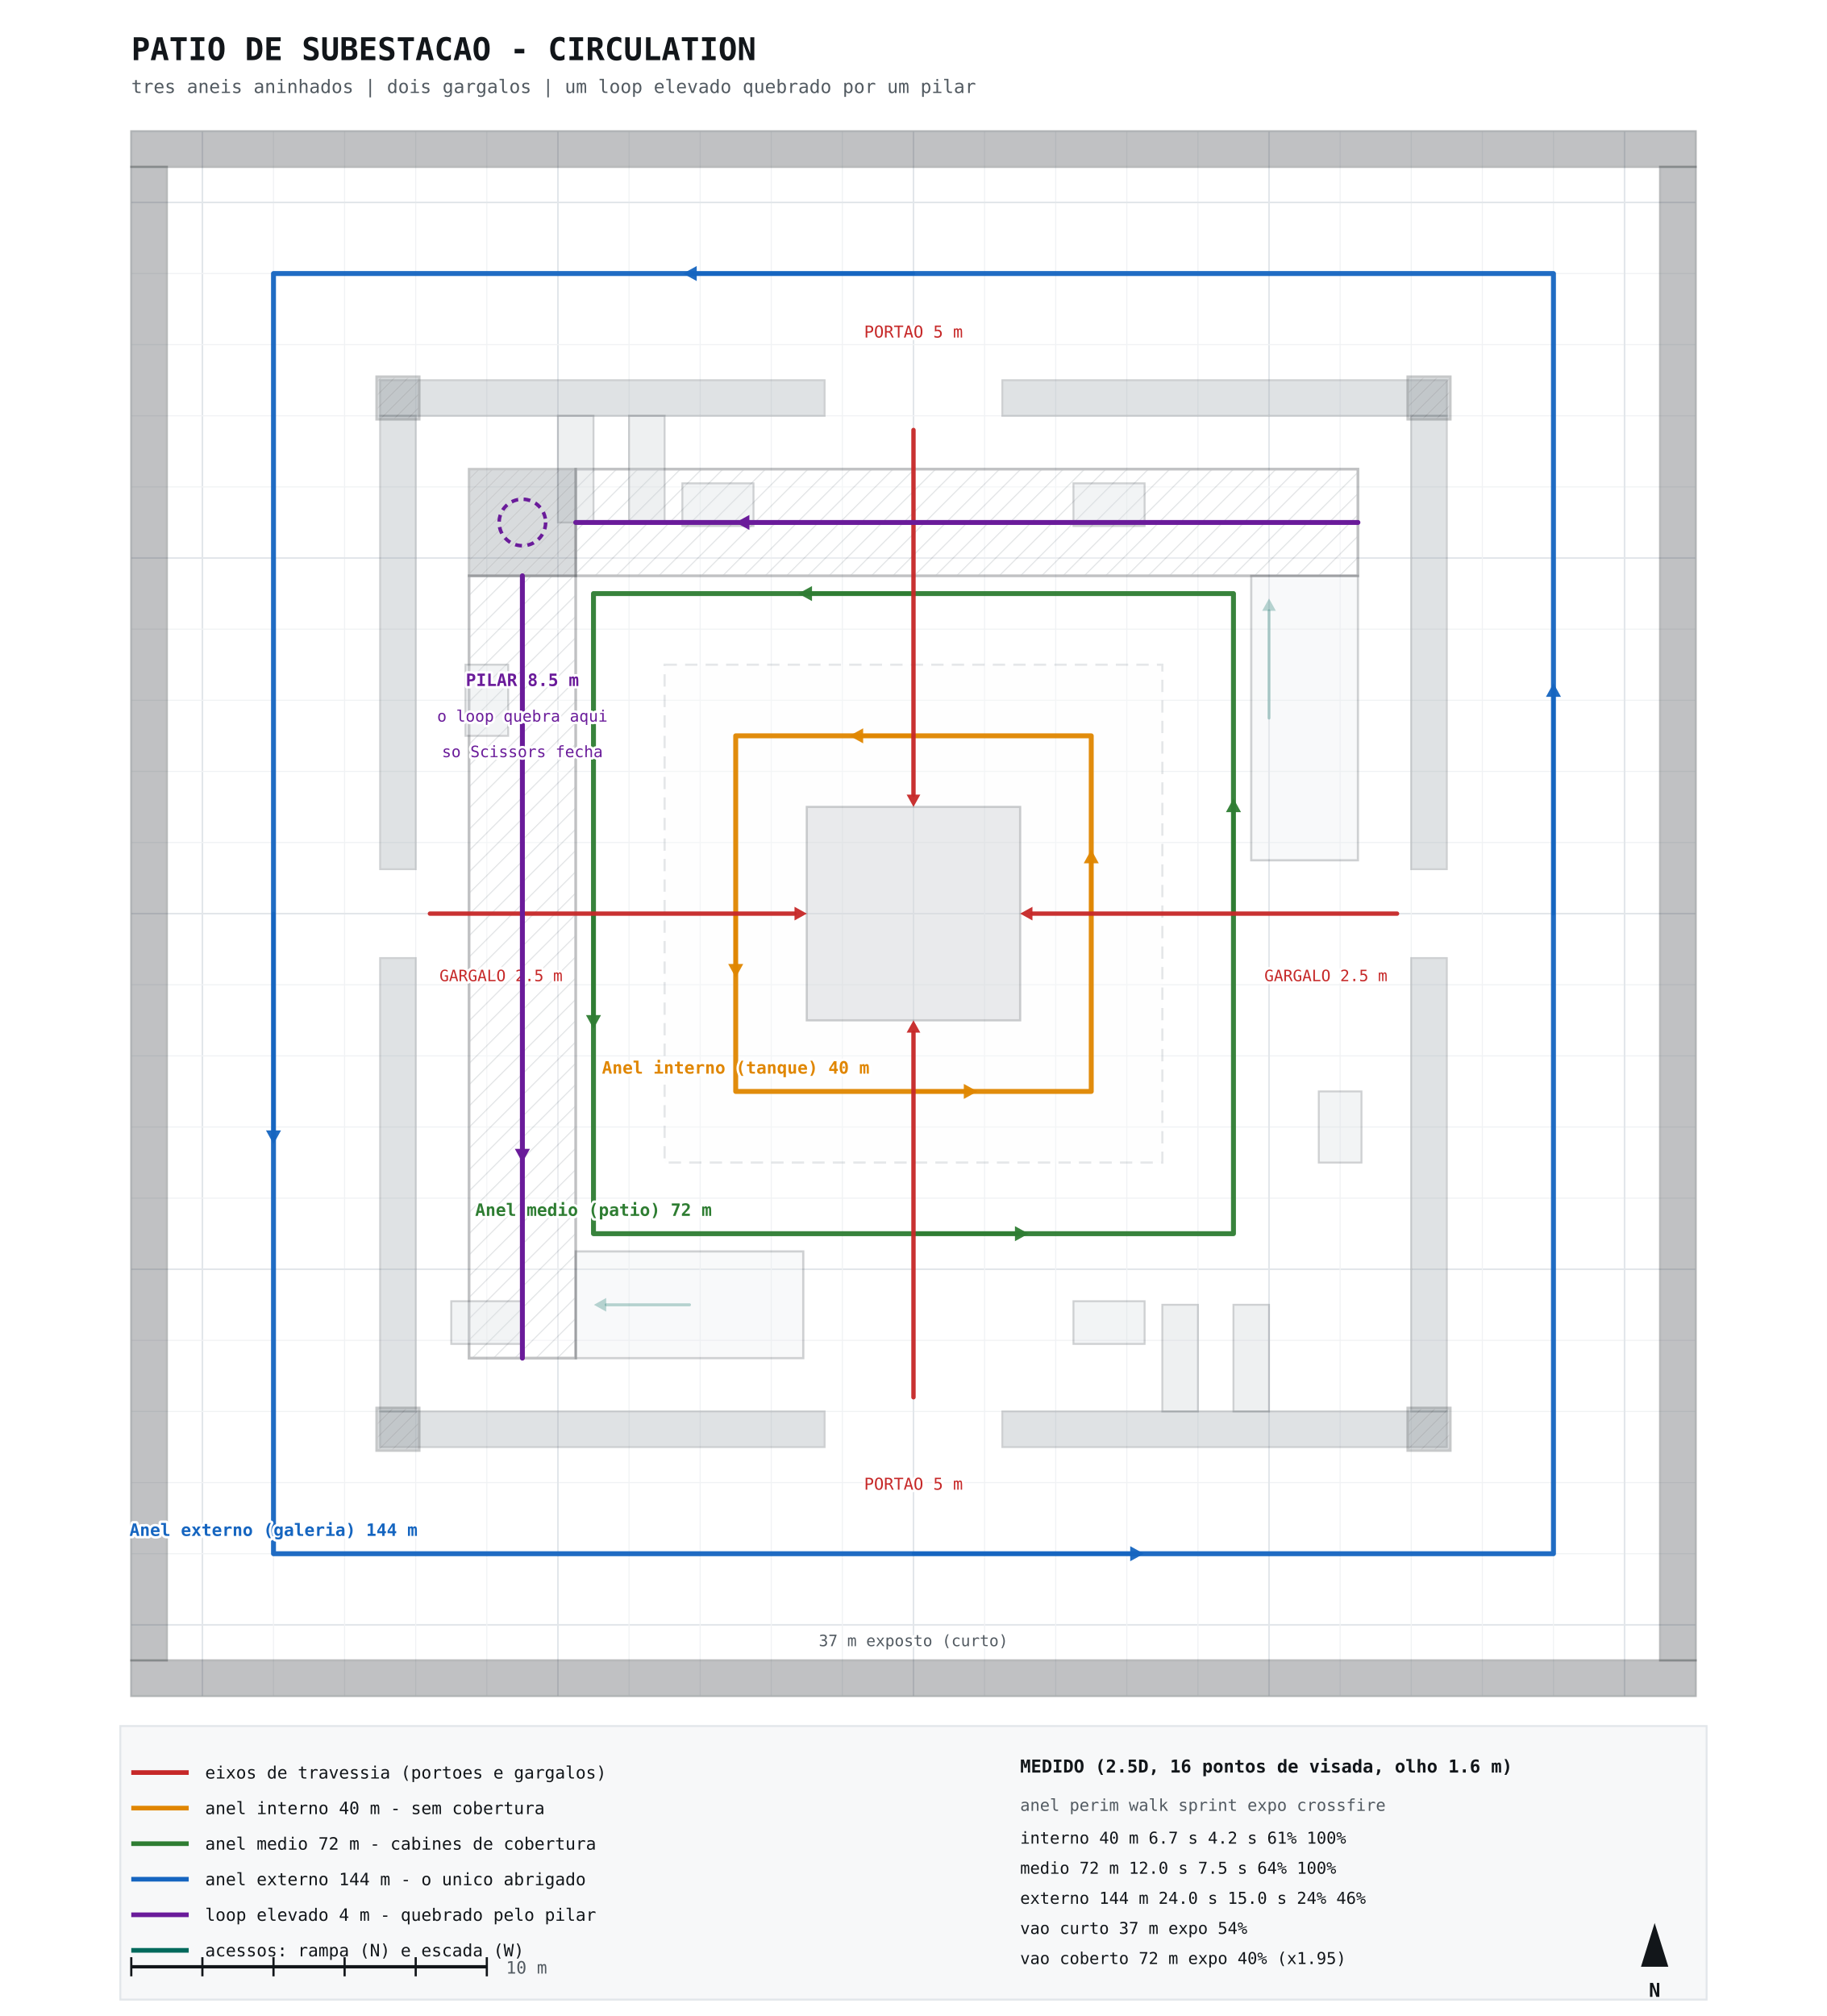
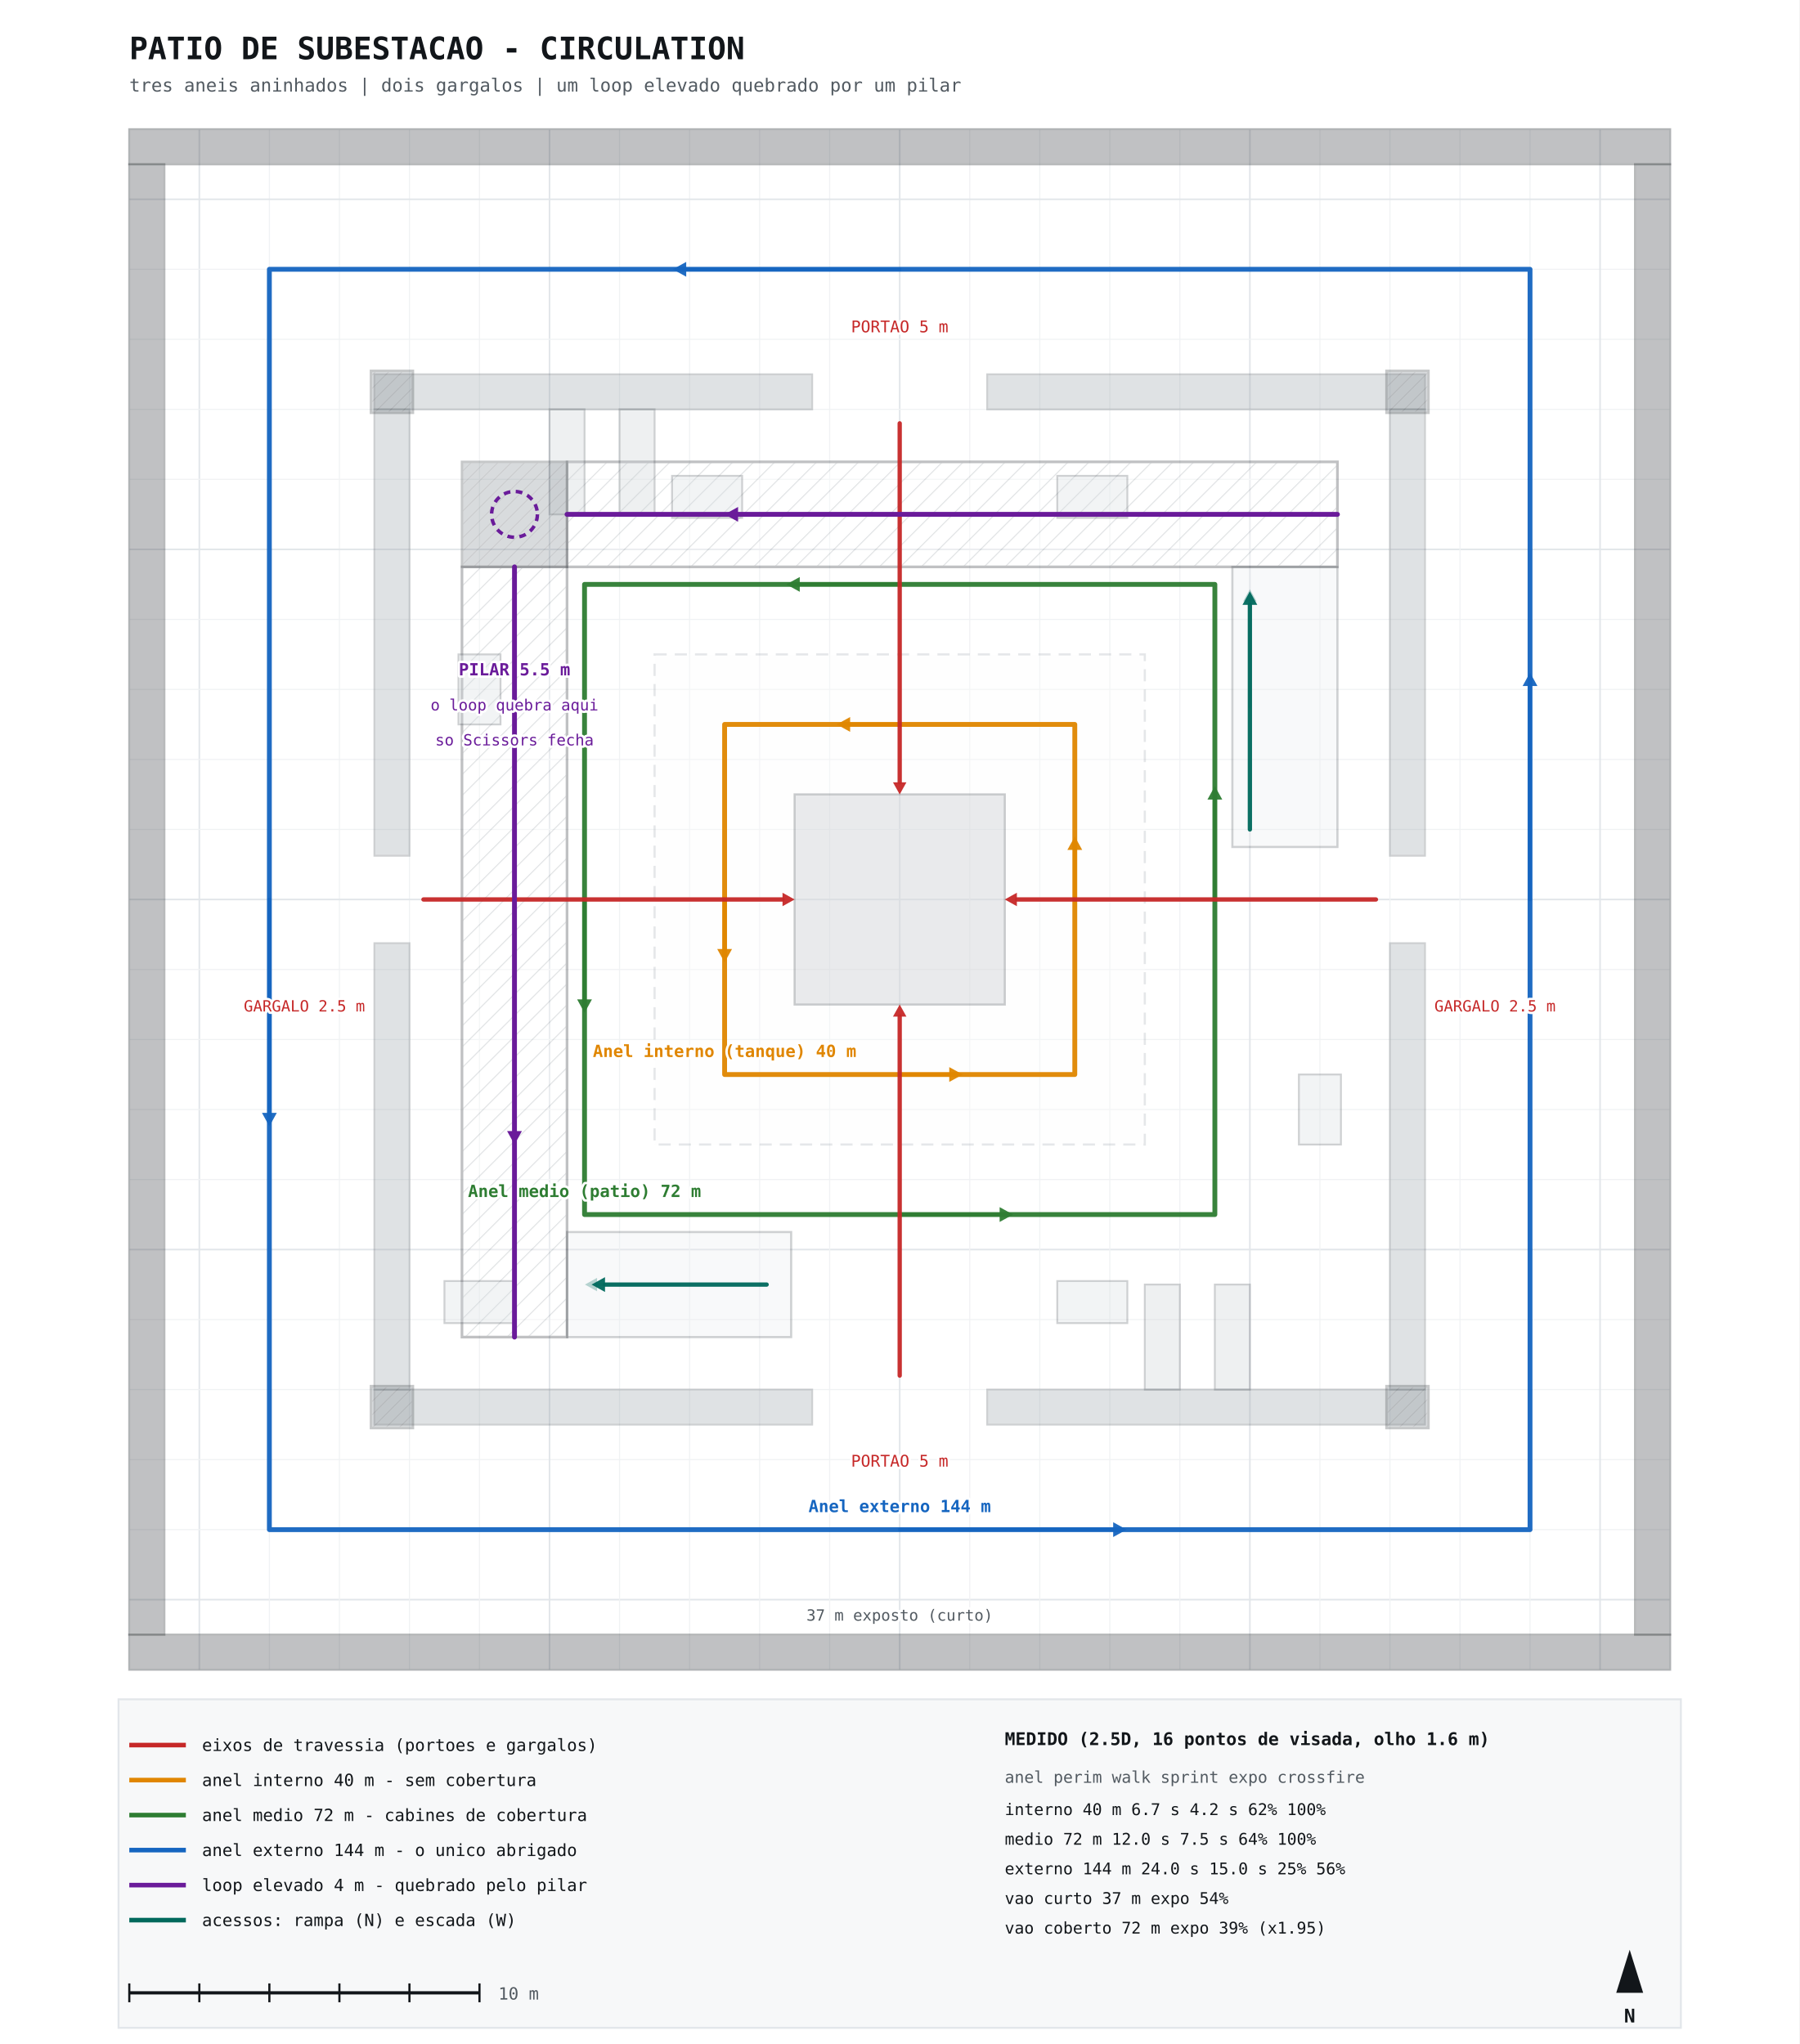
- <svg xmlns="http://www.w3.org/2000/svg" width="1336" height="1474" viewBox="0 0 1336 1474">
-   <rect x="0" y="0" width="1336" height="1474" fill="#ffffff" />
+ <svg xmlns="http://www.w3.org/2000/svg" width="1336" height="1518" viewBox="0 0 1336 1518">
+   <rect x="0" y="0" width="1336" height="1518" fill="#ffffff" />
  <defs>
    <pattern id="hatch" width="11" height="11" patternUnits="userSpaceOnUse" patternTransform="rotate(45)">
      <rect width="11" height="11" fill="#ffffff" />
      <line x1="0" y1="0" x2="0" y2="11" stroke="#9aa1a7" stroke-width="1.5" />
    </pattern>
    <pattern id="mhatch" width="7" height="7" patternUnits="userSpaceOnUse" patternTransform="rotate(45)">
      <rect width="7" height="7" fill="#7d858c" />
      <line x1="0" y1="0" x2="0" y2="7" stroke="#4b5257" stroke-width="1.2" />
    </pattern>
  </defs>
  <line x1="96.0" y1="1240.0" x2="96.0" y2="96.0" stroke="#f0f2f4" stroke-width="0.8" />
  <line x1="96.0" y1="1240.0" x2="1240.0" y2="1240.0" stroke="#f0f2f4" stroke-width="0.8" />
  <line x1="148.0" y1="1240.0" x2="148.0" y2="96.0" stroke="#e2e6ea" stroke-width="1.2" />
  <line x1="96.0" y1="1188.0" x2="1240.0" y2="1188.0" stroke="#e2e6ea" stroke-width="1.2" />
  <line x1="200.0" y1="1240.0" x2="200.0" y2="96.0" stroke="#f0f2f4" stroke-width="0.8" />
  <line x1="96.0" y1="1136.0" x2="1240.0" y2="1136.0" stroke="#f0f2f4" stroke-width="0.8" />
  <line x1="252.0" y1="1240.0" x2="252.0" y2="96.0" stroke="#f0f2f4" stroke-width="0.8" />
  <line x1="96.0" y1="1084.0" x2="1240.0" y2="1084.0" stroke="#f0f2f4" stroke-width="0.8" />
  <line x1="304.0" y1="1240.0" x2="304.0" y2="96.0" stroke="#f0f2f4" stroke-width="0.8" />
  <line x1="96.0" y1="1032.0" x2="1240.0" y2="1032.0" stroke="#f0f2f4" stroke-width="0.8" />
  <line x1="356.0" y1="1240.0" x2="356.0" y2="96.0" stroke="#f0f2f4" stroke-width="0.8" />
  <line x1="96.0" y1="980.0" x2="1240.0" y2="980.0" stroke="#f0f2f4" stroke-width="0.8" />
  <line x1="408.0" y1="1240.0" x2="408.0" y2="96.0" stroke="#e2e6ea" stroke-width="1.2" />
  <line x1="96.0" y1="928.0" x2="1240.0" y2="928.0" stroke="#e2e6ea" stroke-width="1.2" />
  <line x1="460.0" y1="1240.0" x2="460.0" y2="96.0" stroke="#f0f2f4" stroke-width="0.8" />
  <line x1="96.0" y1="876.0" x2="1240.0" y2="876.0" stroke="#f0f2f4" stroke-width="0.8" />
  <line x1="512.0" y1="1240.0" x2="512.0" y2="96.0" stroke="#f0f2f4" stroke-width="0.8" />
  <line x1="96.0" y1="824.0" x2="1240.0" y2="824.0" stroke="#f0f2f4" stroke-width="0.8" />
  <line x1="564.0" y1="1240.0" x2="564.0" y2="96.0" stroke="#f0f2f4" stroke-width="0.8" />
  <line x1="96.0" y1="772.0" x2="1240.0" y2="772.0" stroke="#f0f2f4" stroke-width="0.8" />
  <line x1="616.0" y1="1240.0" x2="616.0" y2="96.0" stroke="#f0f2f4" stroke-width="0.8" />
  <line x1="96.0" y1="720.0" x2="1240.0" y2="720.0" stroke="#f0f2f4" stroke-width="0.8" />
  <line x1="668.0" y1="1240.0" x2="668.0" y2="96.0" stroke="#e2e6ea" stroke-width="1.2" />
  <line x1="96.0" y1="668.0" x2="1240.0" y2="668.0" stroke="#e2e6ea" stroke-width="1.2" />
  <line x1="720.0" y1="1240.0" x2="720.0" y2="96.0" stroke="#f0f2f4" stroke-width="0.8" />
  <line x1="96.0" y1="616.0" x2="1240.0" y2="616.0" stroke="#f0f2f4" stroke-width="0.8" />
  <line x1="772.0" y1="1240.0" x2="772.0" y2="96.0" stroke="#f0f2f4" stroke-width="0.8" />
  <line x1="96.0" y1="564.0" x2="1240.0" y2="564.0" stroke="#f0f2f4" stroke-width="0.8" />
  <line x1="824.0" y1="1240.0" x2="824.0" y2="96.0" stroke="#f0f2f4" stroke-width="0.8" />
  <line x1="96.0" y1="512.0" x2="1240.0" y2="512.0" stroke="#f0f2f4" stroke-width="0.8" />
  <line x1="876.0" y1="1240.0" x2="876.0" y2="96.0" stroke="#f0f2f4" stroke-width="0.8" />
  <line x1="96.0" y1="460.0" x2="1240.0" y2="460.0" stroke="#f0f2f4" stroke-width="0.8" />
  <line x1="928.0" y1="1240.0" x2="928.0" y2="96.0" stroke="#e2e6ea" stroke-width="1.2" />
  <line x1="96.0" y1="408.0" x2="1240.0" y2="408.0" stroke="#e2e6ea" stroke-width="1.2" />
  <line x1="980.0" y1="1240.0" x2="980.0" y2="96.0" stroke="#f0f2f4" stroke-width="0.8" />
  <line x1="96.0" y1="356.0" x2="1240.0" y2="356.0" stroke="#f0f2f4" stroke-width="0.8" />
  <line x1="1032.0" y1="1240.0" x2="1032.0" y2="96.0" stroke="#f0f2f4" stroke-width="0.8" />
  <line x1="96.0" y1="304.0" x2="1240.0" y2="304.0" stroke="#f0f2f4" stroke-width="0.8" />
  <line x1="1084.0" y1="1240.0" x2="1084.0" y2="96.0" stroke="#f0f2f4" stroke-width="0.8" />
  <line x1="96.0" y1="252.0" x2="1240.0" y2="252.0" stroke="#f0f2f4" stroke-width="0.8" />
  <line x1="1136.0" y1="1240.0" x2="1136.0" y2="96.0" stroke="#f0f2f4" stroke-width="0.8" />
  <line x1="96.0" y1="200.0" x2="1240.0" y2="200.0" stroke="#f0f2f4" stroke-width="0.8" />
  <line x1="1188.0" y1="1240.0" x2="1188.0" y2="96.0" stroke="#e2e6ea" stroke-width="1.2" />
  <line x1="96.0" y1="148.0" x2="1240.0" y2="148.0" stroke="#e2e6ea" stroke-width="1.2" />
  <line x1="1240.0" y1="1240.0" x2="1240.0" y2="96.0" stroke="#f0f2f4" stroke-width="0.8" />
  <line x1="96.0" y1="96.0" x2="1240.0" y2="96.0" stroke="#f0f2f4" stroke-width="0.8" />
  <text x="96.0" y="44.0" font-family="DejaVu Sans Mono, monospace" font-size="23.0" fill="#12161a" text-anchor="start" font-weight="bold">PATIO DE SUBESTACAO  -  CIRCULATION</text>
  <text x="96.0" y="68.0" font-family="DejaVu Sans Mono, monospace" font-size="13.5" fill="#525a61" text-anchor="start" font-weight="normal">tres aneis aninhados  |  dois gargalos  |  um loop elevado quebrado por um pilar</text>
  <rect x="486.0" y="486.0" width="364.0" height="364.0" fill="#fbfbfc" stroke="#a7aeb4" stroke-width="1.6" opacity="0.30" stroke-dasharray="9 6" />
  <rect x="915.0" y="421.0" width="78.0" height="208.0" fill="#e8ebee" stroke="#5a6167" stroke-width="1.6" opacity="0.30" />
  <line x1="928.0" y1="525.0" x2="928.0" y2="446.6" stroke="#00695c" stroke-width="2.2" opacity="0.27" stroke-linecap="round" />
  <polygon points="928.0,437.6 933.0,446.6 923.0,446.6" fill="#00695c" opacity="0.27" />
  <rect x="421.0" y="915.0" width="166.4" height="78.0" fill="#e8ebee" stroke="#5a6167" stroke-width="1.6" opacity="0.30" />
  <line x1="504.2" y1="954.0" x2="443.3" y2="954.0" stroke="#00695c" stroke-width="2.2" opacity="0.27" stroke-linecap="round" />
  <polygon points="434.3,954.0 443.3,949.0 443.3,959.0" fill="#00695c" opacity="0.27" />
  <rect x="421.0" y="343.0" width="572.0" height="78.0" fill="url(#hatch)" stroke="#2b3036" stroke-width="2.0" opacity="0.30" />
  <rect x="343.0" y="421.0" width="78.0" height="572.0" fill="url(#hatch)" stroke="#2b3036" stroke-width="2.0" opacity="0.30" />
  <rect x="96.0" y="1214.0" width="1144.0" height="26.0" fill="#2b3036" stroke="#12161a" stroke-width="1.6" opacity="0.30" />
  <rect x="96.0" y="96.0" width="1144.0" height="26.0" fill="#2b3036" stroke="#12161a" stroke-width="1.6" opacity="0.30" />
  <rect x="96.0" y="122.0" width="26.0" height="1092.0" fill="#2b3036" stroke="#12161a" stroke-width="1.6" opacity="0.30" />
  <rect x="1214.0" y="122.0" width="26.0" height="1092.0" fill="#2b3036" stroke="#12161a" stroke-width="1.6" opacity="0.30" />
  <rect x="278.0" y="1032.0" width="325.0" height="26.0" fill="#959da4" stroke="#5a6167" stroke-width="1.4" opacity="0.30" />
  <rect x="733.0" y="1032.0" width="325.0" height="26.0" fill="#959da4" stroke="#5a6167" stroke-width="1.4" opacity="0.30" />
  <rect x="278.0" y="278.0" width="325.0" height="26.0" fill="#959da4" stroke="#5a6167" stroke-width="1.4" opacity="0.30" />
  <rect x="733.0" y="278.0" width="325.0" height="26.0" fill="#959da4" stroke="#5a6167" stroke-width="1.4" opacity="0.30" />
  <rect x="278.0" y="700.5" width="26.0" height="331.5" fill="#959da4" stroke="#5a6167" stroke-width="1.4" opacity="0.30" />
  <rect x="278.0" y="304.0" width="26.0" height="331.5" fill="#959da4" stroke="#5a6167" stroke-width="1.4" opacity="0.30" />
  <rect x="1032.0" y="700.5" width="26.0" height="331.5" fill="#959da4" stroke="#5a6167" stroke-width="1.4" opacity="0.30" />
  <rect x="1032.0" y="304.0" width="26.0" height="331.5" fill="#959da4" stroke="#5a6167" stroke-width="1.4" opacity="0.30" />
  <rect x="590.0" y="590.0" width="156.0" height="156.0" fill="#b7bdc3" stroke="#4b5257" stroke-width="1.6" opacity="0.30" />
  <rect x="408.0" y="304.0" width="26.0" height="78.0" fill="#c6ccd1" stroke="#5a6167" stroke-width="1.4" opacity="0.30" />
  <rect x="460.0" y="304.0" width="26.0" height="78.0" fill="#c6ccd1" stroke="#5a6167" stroke-width="1.4" opacity="0.30" />
  <rect x="850.0" y="954.0" width="26.0" height="78.0" fill="#c6ccd1" stroke="#5a6167" stroke-width="1.4" opacity="0.30" />
  <rect x="902.0" y="954.0" width="26.0" height="78.0" fill="#c6ccd1" stroke="#5a6167" stroke-width="1.4" opacity="0.30" />
  <rect x="499.0" y="353.4" width="52.0" height="31.2" fill="#d5dade" stroke="#5a6167" stroke-width="1.4" opacity="0.30" />
  <rect x="785.0" y="353.4" width="52.0" height="31.2" fill="#d5dade" stroke="#5a6167" stroke-width="1.4" opacity="0.30" />
  <rect x="785.0" y="951.4" width="52.0" height="31.2" fill="#d5dade" stroke="#5a6167" stroke-width="1.4" opacity="0.30" />
  <rect x="330.0" y="951.4" width="52.0" height="31.2" fill="#d5dade" stroke="#5a6167" stroke-width="1.4" opacity="0.30" />
  <rect x="964.4" y="798.0" width="31.2" height="52.0" fill="#d5dade" stroke="#5a6167" stroke-width="1.4" opacity="0.30" />
  <rect x="340.4" y="486.0" width="31.2" height="52.0" fill="#d5dade" stroke="#5a6167" stroke-width="1.4" opacity="0.30" />
  <rect x="275.4" y="1029.4" width="31.2" height="31.2" fill="url(#mhatch)" stroke="#3f454a" stroke-width="1.8" opacity="0.30" />
  <rect x="275.4" y="275.4" width="31.2" height="31.2" fill="url(#mhatch)" stroke="#3f454a" stroke-width="1.8" opacity="0.30" />
  <rect x="1029.4" y="1029.4" width="31.2" height="31.2" fill="url(#mhatch)" stroke="#3f454a" stroke-width="1.8" opacity="0.30" />
  <rect x="1029.4" y="275.4" width="31.2" height="31.2" fill="url(#mhatch)" stroke="#3f454a" stroke-width="1.8" opacity="0.30" />
  <rect x="343.0" y="343.0" width="78.0" height="78.0" fill="url(#mhatch)" stroke="#3f454a" stroke-width="1.8" opacity="0.30" />
+   <line x1="928.0" y1="616.0" x2="928.0" y2="449.2" stroke="#00695c" stroke-width="3.2" opacity="0.95" stroke-linecap="round" />
+   <polygon points="928.0,439.2 933.5,449.2 922.5,449.2" fill="#00695c" opacity="0.95" />
+   <line x1="569.2" y1="954.0" x2="449.2" y2="954.0" stroke="#00695c" stroke-width="3.2" opacity="0.95" stroke-linecap="round" />
+   <polygon points="439.2,954.0 449.2,948.5 449.2,959.5" fill="#00695c" opacity="0.95" />
  <polyline points="538.0,798.0 798.0,798.0 798.0,538.0 538.0,538.0 538.0,798.0" fill="none" stroke="#e08600" stroke-width="3.6" stroke-linecap="round" stroke-linejoin="round" opacity="0.95" />
  <line x1="668.0" y1="798.0" x2="704.8" y2="798.0" stroke="#e08600" stroke-width="2.6" opacity="0.95" stroke-linecap="round" />
  <polygon points="714.8,798.0 704.8,803.5 704.8,792.5" fill="#e08600" opacity="0.95" />
  <line x1="798.0" y1="668.0" x2="798.0" y2="631.2" stroke="#e08600" stroke-width="2.6" opacity="0.95" stroke-linecap="round" />
  <polygon points="798.0,621.2 803.5,631.2 792.5,631.2" fill="#e08600" opacity="0.95" />
  <line x1="668.0" y1="538.0" x2="631.2" y2="538.0" stroke="#e08600" stroke-width="2.6" opacity="0.95" stroke-linecap="round" />
  <polygon points="621.2,538.0 631.2,532.5 631.2,543.5" fill="#e08600" opacity="0.95" />
  <line x1="538.0" y1="668.0" x2="538.0" y2="704.8" stroke="#e08600" stroke-width="2.6" opacity="0.95" stroke-linecap="round" />
  <polygon points="538.0,714.8 532.5,704.8 543.5,704.8" fill="#e08600" opacity="0.95" />
  <text x="538.0" y="785.0" font-family="DejaVu Sans Mono, monospace" font-size="12.5" fill="#e08600" text-anchor="middle" font-weight="bold" opacity="1.00" stroke="#ffffff" stroke-width="3.6" paint-order="stroke" stroke-linejoin="round">Anel interno (tanque)  40 m</text>
  <polyline points="434.0,902.0 902.0,902.0 902.0,434.0 434.0,434.0 434.0,902.0" fill="none" stroke="#2e7d32" stroke-width="3.6" stroke-linecap="round" stroke-linejoin="round" opacity="0.95" />
  <line x1="668.0" y1="902.0" x2="742.2" y2="902.0" stroke="#2e7d32" stroke-width="2.6" opacity="0.95" stroke-linecap="round" />
  <polygon points="752.2,902.0 742.2,907.5 742.2,896.5" fill="#2e7d32" opacity="0.95" />
  <line x1="902.0" y1="668.0" x2="902.0" y2="593.8" stroke="#2e7d32" stroke-width="2.6" opacity="0.95" stroke-linecap="round" />
  <polygon points="902.0,583.8 907.5,593.8 896.5,593.8" fill="#2e7d32" opacity="0.95" />
  <line x1="668.0" y1="434.0" x2="593.8" y2="434.0" stroke="#2e7d32" stroke-width="2.6" opacity="0.95" stroke-linecap="round" />
  <polygon points="583.8,434.0 593.8,428.5 593.8,439.5" fill="#2e7d32" opacity="0.95" />
  <line x1="434.0" y1="668.0" x2="434.0" y2="742.2" stroke="#2e7d32" stroke-width="2.6" opacity="0.95" stroke-linecap="round" />
  <polygon points="434.0,752.2 428.5,742.2 439.5,742.2" fill="#2e7d32" opacity="0.95" />
  <text x="434.0" y="889.0" font-family="DejaVu Sans Mono, monospace" font-size="12.5" fill="#2e7d32" text-anchor="middle" font-weight="bold" opacity="1.00" stroke="#ffffff" stroke-width="3.6" paint-order="stroke" stroke-linejoin="round">Anel medio (patio)  72 m</text>
  <polyline points="200.0,1136.0 1136.0,1136.0 1136.0,200.0 200.0,200.0 200.0,1136.0" fill="none" stroke="#1565c0" stroke-width="3.6" stroke-linecap="round" stroke-linejoin="round" opacity="0.95" />
  <line x1="668.0" y1="1136.0" x2="826.5" y2="1136.0" stroke="#1565c0" stroke-width="2.6" opacity="0.95" stroke-linecap="round" />
  <polygon points="836.5,1136.0 826.5,1141.5 826.5,1130.5" fill="#1565c0" opacity="0.95" />
  <line x1="1136.0" y1="668.0" x2="1136.0" y2="509.5" stroke="#1565c0" stroke-width="2.6" opacity="0.95" stroke-linecap="round" />
  <polygon points="1136.0,499.5 1141.5,509.5 1130.5,509.5" fill="#1565c0" opacity="0.95" />
  <line x1="668.0" y1="200.0" x2="509.5" y2="200.0" stroke="#1565c0" stroke-width="2.6" opacity="0.95" stroke-linecap="round" />
  <polygon points="499.5,200.0 509.5,194.5 509.5,205.5" fill="#1565c0" opacity="0.95" />
  <line x1="200.0" y1="668.0" x2="200.0" y2="826.5" stroke="#1565c0" stroke-width="2.6" opacity="0.95" stroke-linecap="round" />
  <polygon points="200.0,836.5 194.5,826.5 205.5,826.5" fill="#1565c0" opacity="0.95" />
-   <text x="200.0" y="1123.0" font-family="DejaVu Sans Mono, monospace" font-size="12.5" fill="#1565c0" text-anchor="middle" font-weight="bold" opacity="1.00" stroke="#ffffff" stroke-width="3.6" paint-order="stroke" stroke-linejoin="round">Anel externo (galeria)  144 m</text>
+   <text x="668.0" y="1123.0" font-family="DejaVu Sans Mono, monospace" font-size="12.5" fill="#1565c0" text-anchor="middle" font-weight="bold" opacity="1.00" stroke="#ffffff" stroke-width="3.6" paint-order="stroke" stroke-linejoin="round">Anel externo 144 m</text>
  <line x1="668.0" y1="314.4" x2="668.0" y2="581.0" stroke="#c62828" stroke-width="3.2" opacity="0.95" stroke-linecap="round" />
  <polygon points="668.0,590.0 663.0,581.0 673.0,581.0" fill="#c62828" opacity="0.95" />
  <line x1="668.0" y1="1021.6" x2="668.0" y2="755.0" stroke="#c62828" stroke-width="3.2" opacity="0.95" stroke-linecap="round" />
  <polygon points="668.0,746.0 673.0,755.0 663.0,755.0" fill="#c62828" opacity="0.95" />
  <line x1="1021.6" y1="668.0" x2="755.0" y2="668.0" stroke="#c62828" stroke-width="3.2" opacity="0.95" stroke-linecap="round" />
  <polygon points="746.0,668.0 755.0,663.0 755.0,673.0" fill="#c62828" opacity="0.95" />
  <line x1="314.4" y1="668.0" x2="581.0" y2="668.0" stroke="#c62828" stroke-width="3.2" opacity="0.95" stroke-linecap="round" />
  <polygon points="590.0,668.0 581.0,673.0 581.0,663.0" fill="#c62828" opacity="0.95" />
  <text x="668.0" y="246.8" font-family="DejaVu Sans Mono, monospace" font-size="12.0" fill="#c62828" text-anchor="middle" font-weight="normal" opacity="1.00" stroke="#ffffff" stroke-width="3.6" paint-order="stroke" stroke-linejoin="round">PORTAO 5 m</text>
  <text x="668.0" y="1089.2" font-family="DejaVu Sans Mono, monospace" font-size="12.0" fill="#c62828" text-anchor="middle" font-weight="normal" opacity="1.00" stroke="#ffffff" stroke-width="3.6" paint-order="stroke" stroke-linejoin="round">PORTAO 5 m</text>
-   <text x="969.6" y="717.4" font-family="DejaVu Sans Mono, monospace" font-size="11.5" fill="#c62828" text-anchor="middle" font-weight="normal" opacity="1.00" stroke="#ffffff" stroke-width="3.6" paint-order="stroke" stroke-linejoin="round">GARGALO 2.5 m</text>
-   <text x="366.4" y="717.4" font-family="DejaVu Sans Mono, monospace" font-size="11.5" fill="#c62828" text-anchor="middle" font-weight="normal" opacity="1.00" stroke="#ffffff" stroke-width="3.6" paint-order="stroke" stroke-linejoin="round">GARGALO 2.5 m</text>
+   <text x="1110.0" y="751.2" font-family="DejaVu Sans Mono, monospace" font-size="11.5" fill="#c62828" text-anchor="middle" font-weight="normal" opacity="1.00" stroke="#ffffff" stroke-width="3.6" paint-order="stroke" stroke-linejoin="round">GARGALO 2.5 m</text>
+   <text x="226.0" y="751.2" font-family="DejaVu Sans Mono, monospace" font-size="11.5" fill="#c62828" text-anchor="middle" font-weight="normal" opacity="1.00" stroke="#ffffff" stroke-width="3.6" paint-order="stroke" stroke-linejoin="round">GARGALO 2.5 m</text>
  <polyline points="993.0,382.0 421.0,382.0" fill="none" stroke="#6a1b9a" stroke-width="3.6" stroke-linecap="round" stroke-linejoin="round" opacity="1.00" />
  <polyline points="382.0,421.0 382.0,993.0" fill="none" stroke="#6a1b9a" stroke-width="3.6" stroke-linecap="round" stroke-linejoin="round" opacity="1.00" />
  <line x1="772.0" y1="382.0" x2="548.0" y2="382.0" stroke="#6a1b9a" stroke-width="2.8" opacity="1.00" stroke-linecap="round" />
  <polygon points="538.0,382.0 548.0,376.5 548.0,387.5" fill="#6a1b9a" opacity="1.00" />
  <line x1="382.0" y1="616.0" x2="382.0" y2="840.0" stroke="#6a1b9a" stroke-width="2.8" opacity="1.00" stroke-linecap="round" />
  <polygon points="382.0,850.0 376.5,840.0 387.5,840.0" fill="#6a1b9a" opacity="1.00" />
  <circle cx="382.0" cy="382.0" r="17" fill="none" stroke="#6a1b9a" stroke-width="2.6" stroke-dasharray="5 4" />
-   <text x="382.0" y="501.6" font-family="DejaVu Sans Mono, monospace" font-size="12.5" fill="#6a1b9a" text-anchor="middle" font-weight="bold" opacity="1.00" stroke="#ffffff" stroke-width="3.6" paint-order="stroke" stroke-linejoin="round">PILAR 8.5 m</text>
+   <text x="382.0" y="501.6" font-family="DejaVu Sans Mono, monospace" font-size="12.5" fill="#6a1b9a" text-anchor="middle" font-weight="bold" opacity="1.00" stroke="#ffffff" stroke-width="3.6" paint-order="stroke" stroke-linejoin="round">PILAR 5.5 m</text>
  <text x="382.0" y="527.6" font-family="DejaVu Sans Mono, monospace" font-size="11.5" fill="#6a1b9a" text-anchor="middle" font-weight="normal" opacity="1.00" stroke="#ffffff" stroke-width="3.6" paint-order="stroke" stroke-linejoin="round">o loop quebra aqui</text>
  <text x="382.0" y="553.6" font-family="DejaVu Sans Mono, monospace" font-size="11.5" fill="#6a1b9a" text-anchor="middle" font-weight="normal" opacity="1.00" stroke="#ffffff" stroke-width="3.6" paint-order="stroke" stroke-linejoin="round">so Scissors fecha</text>
  <text x="668.0" y="1203.6" font-family="DejaVu Sans Mono, monospace" font-size="11.5" fill="#525a61" text-anchor="middle" font-weight="normal" opacity="1.00" stroke="#ffffff" stroke-width="3.6" paint-order="stroke" stroke-linejoin="round">37 m exposto (curto)</text>
-   <rect x="88.0" y="1262.0" width="1160.0" height="200" fill="#f7f8f9" stroke="#e2e6ea" stroke-width="1.4" />
+   <rect x="88.0" y="1262.0" width="1160.0" height="244" fill="#f7f8f9" stroke="#e2e6ea" stroke-width="1.4" />
  <line x1="96.0" y1="1296.0" x2="138.0" y2="1296.0" stroke="#c62828" stroke-width="3.4" />
  <text x="150.0" y="1300.4" font-family="DejaVu Sans Mono, monospace" font-size="12.5" fill="#12161a" text-anchor="start" font-weight="normal">eixos de travessia (portoes e gargalos)</text>
  <line x1="96.0" y1="1322.0" x2="138.0" y2="1322.0" stroke="#e08600" stroke-width="3.4" />
  <text x="150.0" y="1326.4" font-family="DejaVu Sans Mono, monospace" font-size="12.5" fill="#12161a" text-anchor="start" font-weight="normal">anel interno 40 m - sem cobertura</text>
  <line x1="96.0" y1="1348.0" x2="138.0" y2="1348.0" stroke="#2e7d32" stroke-width="3.4" />
  <text x="150.0" y="1352.4" font-family="DejaVu Sans Mono, monospace" font-size="12.5" fill="#12161a" text-anchor="start" font-weight="normal">anel medio 72 m - cabines de cobertura</text>
  <line x1="96.0" y1="1374.0" x2="138.0" y2="1374.0" stroke="#1565c0" stroke-width="3.4" />
  <text x="150.0" y="1378.4" font-family="DejaVu Sans Mono, monospace" font-size="12.5" fill="#12161a" text-anchor="start" font-weight="normal">anel externo 144 m - o unico abrigado</text>
  <line x1="96.0" y1="1400.0" x2="138.0" y2="1400.0" stroke="#6a1b9a" stroke-width="3.4" />
  <text x="150.0" y="1404.4" font-family="DejaVu Sans Mono, monospace" font-size="12.5" fill="#12161a" text-anchor="start" font-weight="normal">loop elevado 4 m - quebrado pelo pilar</text>
  <line x1="96.0" y1="1426.0" x2="138.0" y2="1426.0" stroke="#00695c" stroke-width="3.4" />
  <text x="150.0" y="1430.4" font-family="DejaVu Sans Mono, monospace" font-size="12.5" fill="#12161a" text-anchor="start" font-weight="normal">acessos: rampa (N) e escada (W)</text>
  <text x="746.0" y="1296.0" font-family="DejaVu Sans Mono, monospace" font-size="13.0" fill="#12161a" text-anchor="start" font-weight="bold">MEDIDO   (2.5D, 16 pontos de visada, olho 1.6 m)</text>
  <text x="746.0" y="1324.0" font-family="DejaVu Sans Mono, monospace" font-size="12.0" fill="#525a61" text-anchor="start" font-weight="normal">anel        perim    walk   sprint    expo  crossfire</text>
-   <text x="746.0" y="1348.0" font-family="DejaVu Sans Mono, monospace" font-size="12.0" fill="#12161a" text-anchor="start" font-weight="normal">interno      40 m   6.7 s    4.2 s     61%      100%</text>
+   <text x="746.0" y="1348.0" font-family="DejaVu Sans Mono, monospace" font-size="12.0" fill="#12161a" text-anchor="start" font-weight="normal">interno      40 m   6.7 s    4.2 s     62%      100%</text>
  <text x="746.0" y="1370.0" font-family="DejaVu Sans Mono, monospace" font-size="12.0" fill="#12161a" text-anchor="start" font-weight="normal">medio        72 m  12.0 s    7.5 s     64%      100%</text>
-   <text x="746.0" y="1392.0" font-family="DejaVu Sans Mono, monospace" font-size="12.0" fill="#12161a" text-anchor="start" font-weight="normal">externo     144 m  24.0 s   15.0 s     24%       46%</text>
+   <text x="746.0" y="1392.0" font-family="DejaVu Sans Mono, monospace" font-size="12.0" fill="#12161a" text-anchor="start" font-weight="normal">externo     144 m  24.0 s   15.0 s     25%       56%</text>
  <text x="746.0" y="1414.0" font-family="DejaVu Sans Mono, monospace" font-size="12.0" fill="#12161a" text-anchor="start" font-weight="normal">vao curto     37 m   expo 54%</text>
-   <text x="746.0" y="1436.0" font-family="DejaVu Sans Mono, monospace" font-size="12.0" fill="#12161a" text-anchor="start" font-weight="normal">vao coberto   72 m   expo 40%   (x1.95)</text>
-   <line x1="96.0" y1="1438.0" x2="356.0" y2="1438.0" stroke="#12161a" stroke-width="2.4" />
-   <line x1="96.0" y1="1431.0" x2="96.0" y2="1445.0" stroke="#12161a" stroke-width="1.6" />
-   <line x1="148.0" y1="1431.0" x2="148.0" y2="1445.0" stroke="#12161a" stroke-width="1.6" />
-   <line x1="200.0" y1="1431.0" x2="200.0" y2="1445.0" stroke="#12161a" stroke-width="1.6" />
-   <line x1="252.0" y1="1431.0" x2="252.0" y2="1445.0" stroke="#12161a" stroke-width="1.6" />
-   <line x1="304.0" y1="1431.0" x2="304.0" y2="1445.0" stroke="#12161a" stroke-width="1.6" />
-   <line x1="356.0" y1="1431.0" x2="356.0" y2="1445.0" stroke="#12161a" stroke-width="1.6" />
-   <text x="370.0" y="1443.0" font-family="DejaVu Sans Mono, monospace" font-size="12.5" fill="#525a61" text-anchor="start" font-weight="normal">10 m</text>
-   <polygon points="1210.0,1406.0 1200.0,1438.0 1220.0,1438.0" fill="#12161a" />
-   <text x="1210.0" y="1460.0" font-family="DejaVu Sans Mono, monospace" font-size="14.0" fill="#12161a" text-anchor="middle" font-weight="bold">N</text>
+   <text x="746.0" y="1436.0" font-family="DejaVu Sans Mono, monospace" font-size="12.0" fill="#12161a" text-anchor="start" font-weight="normal">vao coberto   72 m   expo 39%   (x1.95)</text>
+   <line x1="96.0" y1="1480.0" x2="356.0" y2="1480.0" stroke="#12161a" stroke-width="2.4" />
+   <line x1="96.0" y1="1473.0" x2="96.0" y2="1487.0" stroke="#12161a" stroke-width="1.6" />
+   <line x1="148.0" y1="1473.0" x2="148.0" y2="1487.0" stroke="#12161a" stroke-width="1.6" />
+   <line x1="200.0" y1="1473.0" x2="200.0" y2="1487.0" stroke="#12161a" stroke-width="1.6" />
+   <line x1="252.0" y1="1473.0" x2="252.0" y2="1487.0" stroke="#12161a" stroke-width="1.6" />
+   <line x1="304.0" y1="1473.0" x2="304.0" y2="1487.0" stroke="#12161a" stroke-width="1.6" />
+   <line x1="356.0" y1="1473.0" x2="356.0" y2="1487.0" stroke="#12161a" stroke-width="1.6" />
+   <text x="370.0" y="1485.0" font-family="DejaVu Sans Mono, monospace" font-size="12.5" fill="#525a61" text-anchor="start" font-weight="normal">10 m</text>
+   <polygon points="1210.0,1448.0 1200.0,1480.0 1220.0,1480.0" fill="#12161a" />
+   <text x="1210.0" y="1502.0" font-family="DejaVu Sans Mono, monospace" font-size="14.0" fill="#12161a" text-anchor="middle" font-weight="bold">N</text>
</svg>
